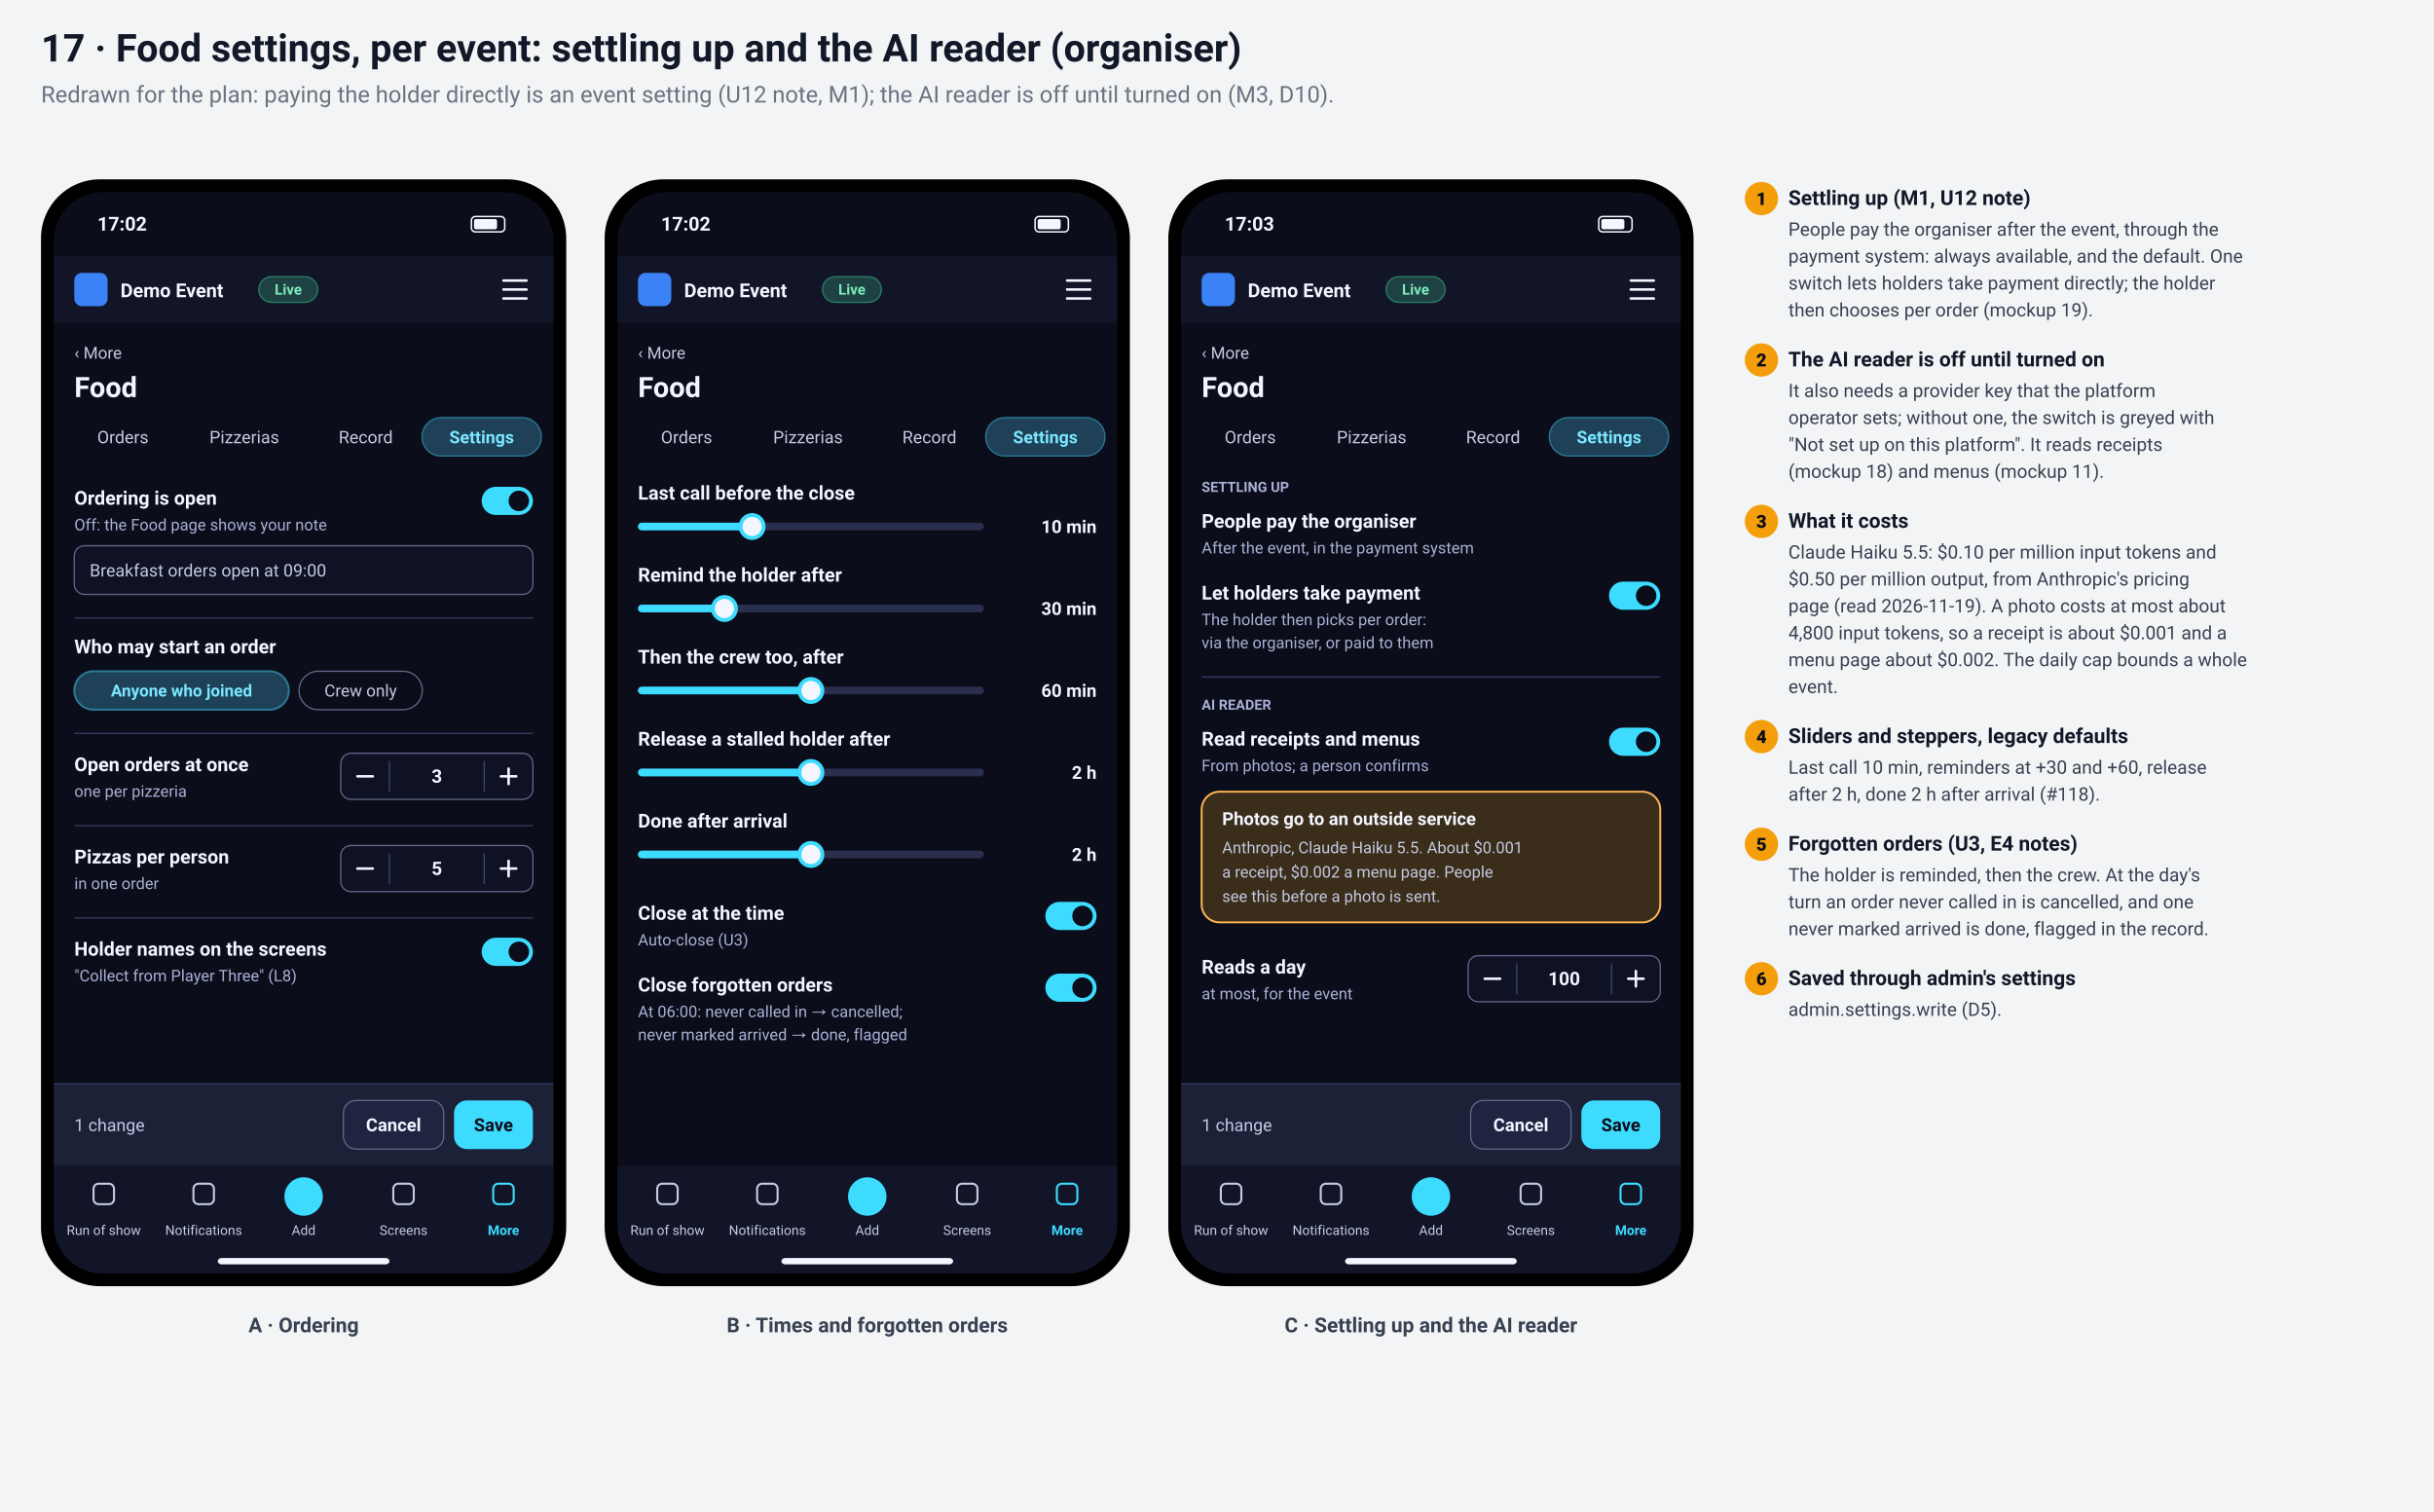
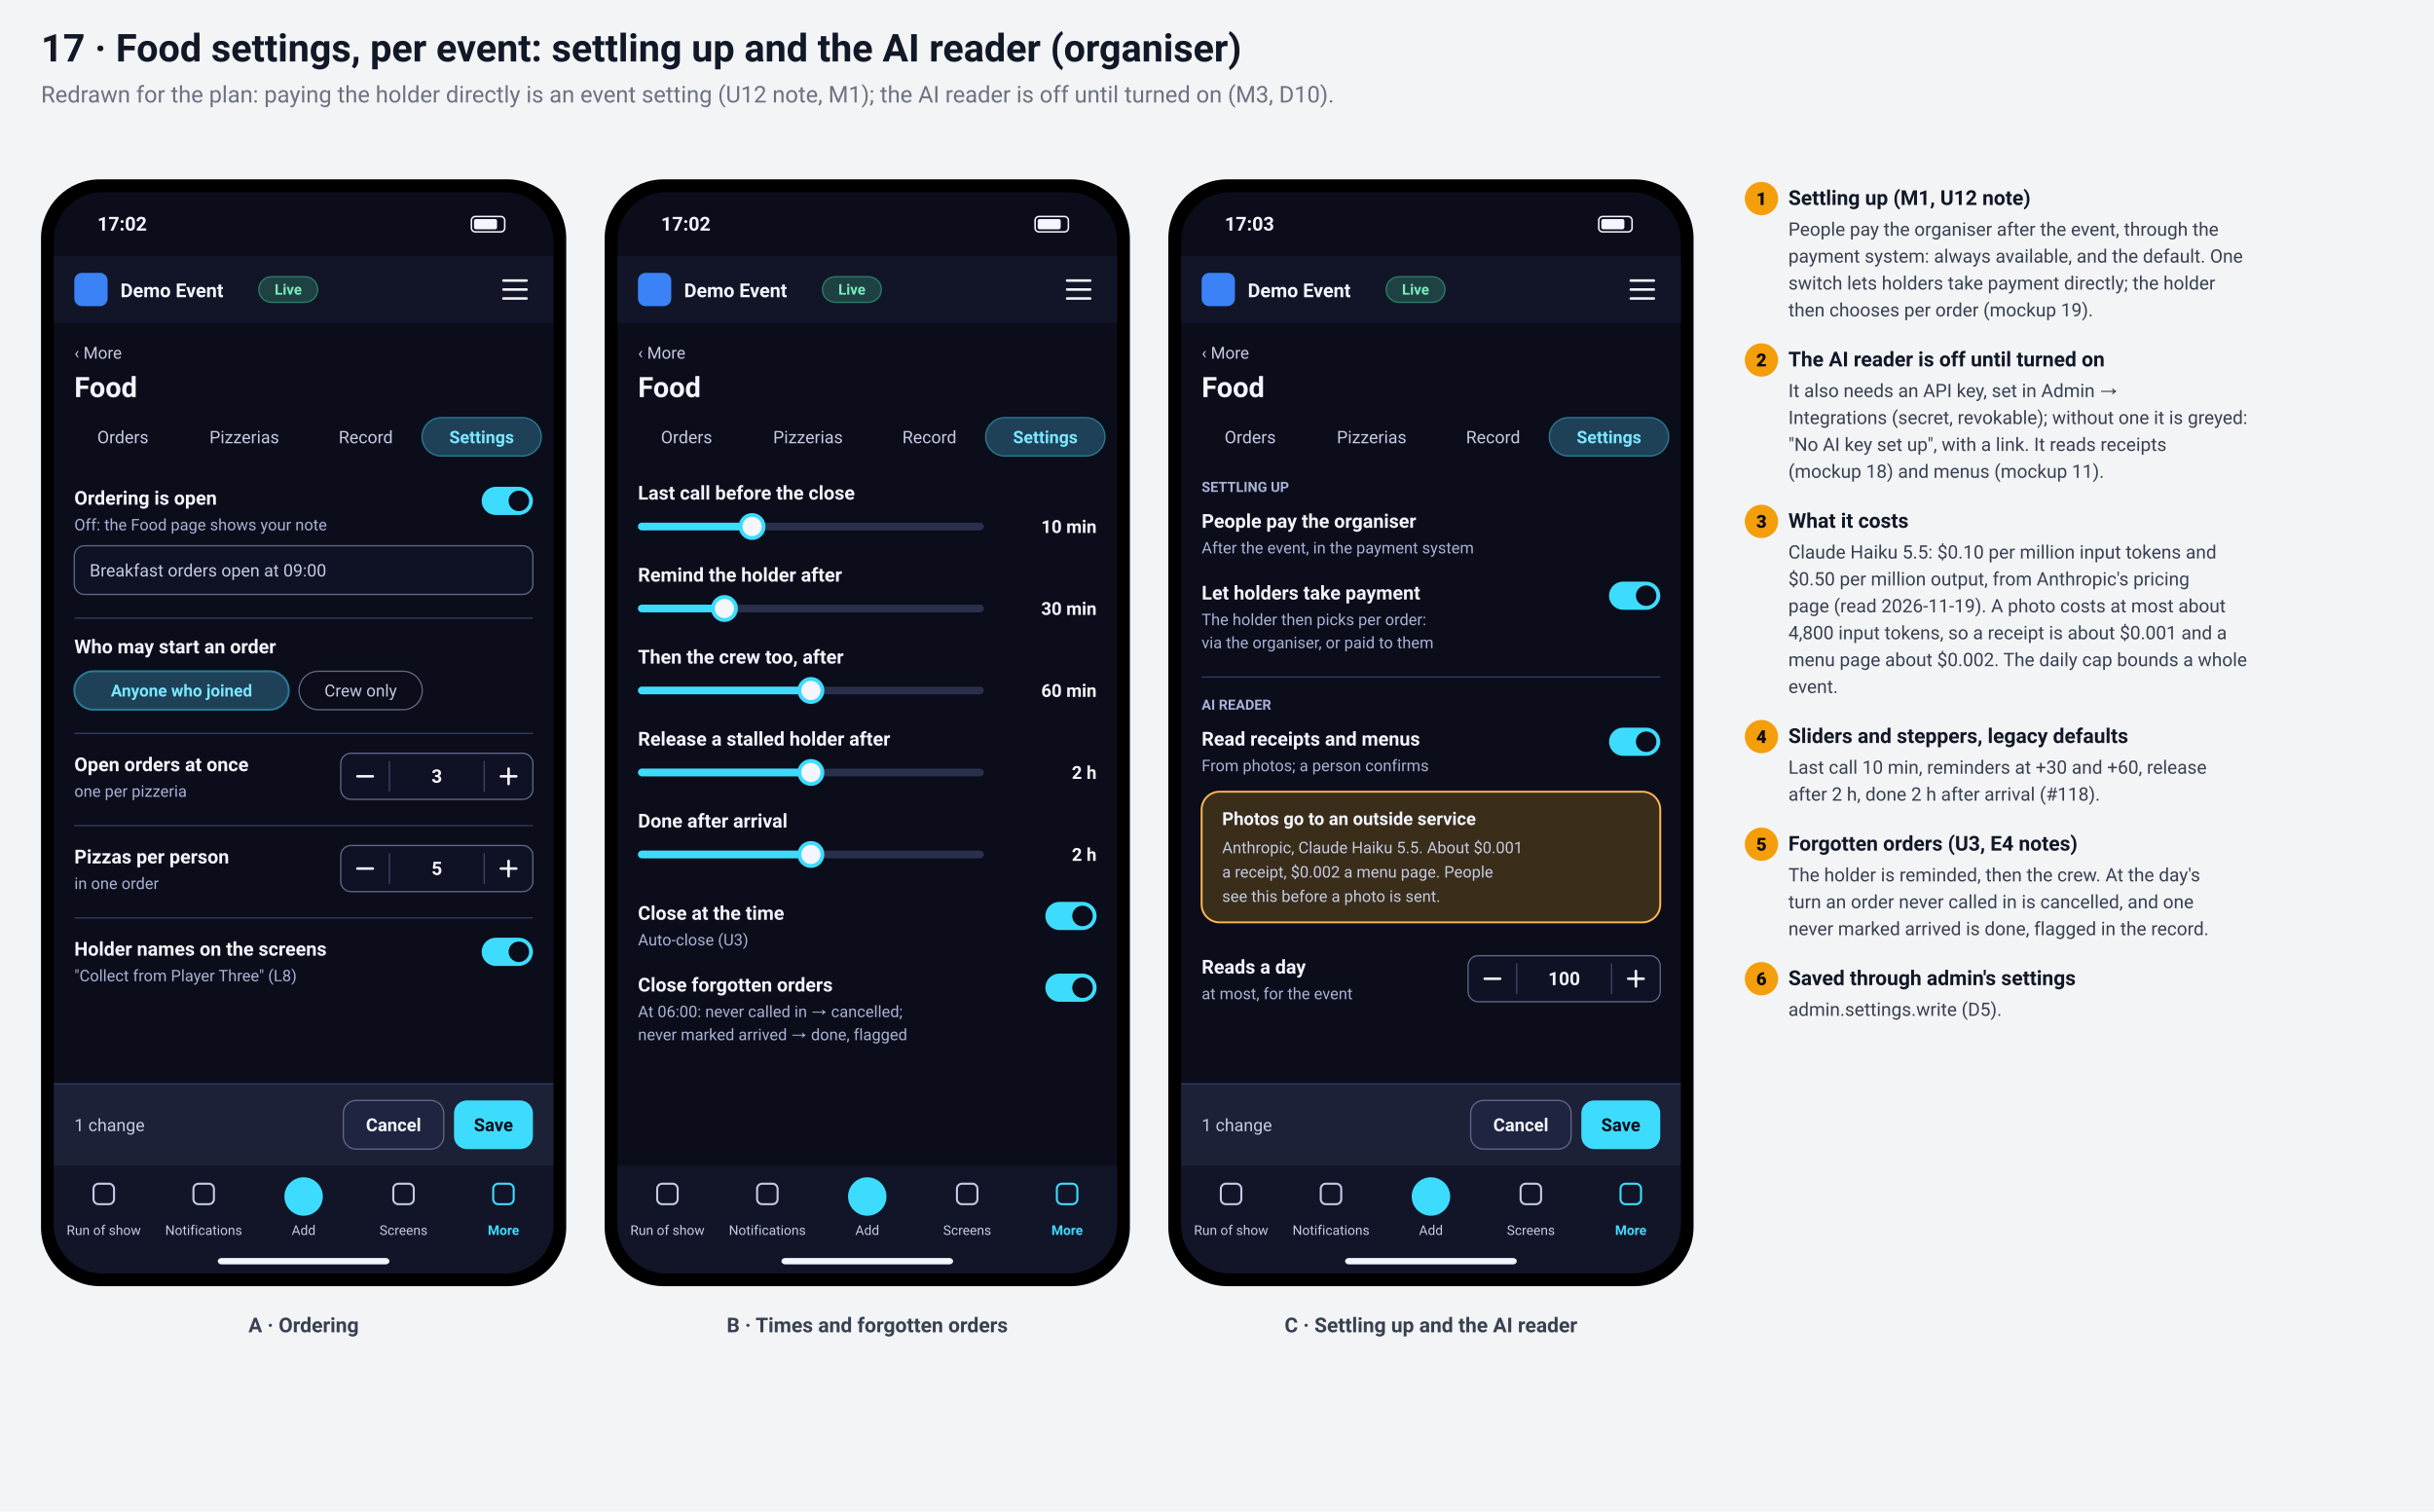
<svg xmlns="http://www.w3.org/2000/svg" viewBox="0 0 1900 1180" width="1900" height="1180" font-family="system-ui, -apple-system, 'Segoe UI', Roboto, Helvetica, Arial, sans-serif">
  <defs>
    <clipPath id="ph42_150">
      <rect x="42" y="150" width="390" height="844" rx="38" />
    </clipPath>
    <clipPath id="ph482_150">
      <rect x="482" y="150" width="390" height="844" rx="38" />
    </clipPath>
    <clipPath id="ph922_150">
      <rect x="922" y="150" width="390" height="844" rx="38" />
    </clipPath>
  </defs>
  <rect x="0" y="0" width="1900" height="1180" rx="0" fill="#f3f4f6" />
  <text x="32" y="48" font-size="30" fill="#111827" font-weight="700" text-anchor="start">17 · Food settings, per event: settling up and the AI reader (organiser)</text>
  <text x="32" y="80" font-size="18" fill="#6b7280" font-weight="400" text-anchor="start">Redrawn for the plan: paying the holder directly is an event setting (U12 note, M1); the AI reader is off until turned on (M3, D10).</text>
  <rect x="32" y="140" width="410" height="864" rx="46" fill="#000000" />
  <text x="237" y="1040" font-size="16" fill="#374151" font-weight="600" text-anchor="middle">A · Ordering</text>
  <g clip-path="url(#ph42_150)">
    <rect x="42" y="150" width="390" height="844" rx="0" fill="#0b0d1a" />
    <text x="76" y="180" font-size="15" fill="#f3f5ff" font-weight="600" text-anchor="start">17:02</text>
    <rect x="368" y="169" width="26" height="12" rx="3" fill="none" stroke="#f3f5ff" stroke-width="1.2" />
    <rect x="370" y="171" width="18" height="8" rx="1.5" fill="#f3f5ff" />
    <rect x="42" y="200" width="390" height="52" rx="0" fill="#121528" />
    <rect x="58" y="213" width="26" height="26" rx="6" fill="#3b82f6" />
    <text x="94" y="232" font-size="15" fill="#f3f5ff" font-weight="600" text-anchor="start">Demo Event</text>
    <rect x="202" y="216" width="46" height="20" rx="10" fill="#1e4244" stroke="#2a7e64" stroke-width="1" />
    <text x="225" y="230" font-size="11.5" fill="#7cecba" font-weight="600" text-anchor="middle">Live</text>
    <rect x="392" y="218" width="20" height="2" rx="1" fill="#f3f5ff" />
    <rect x="392" y="225" width="20" height="2" rx="1" fill="#f3f5ff" />
    <rect x="392" y="232" width="20" height="2" rx="1" fill="#f3f5ff" />
    <text x="58" y="280" font-size="13" fill="#c5cae3" font-weight="400" text-anchor="start">‹ More</text>
    <text x="58" y="310" font-size="22" fill="#f3f5ff" font-weight="600" text-anchor="start">Food</text>
    <text x="95.92" y="346" font-size="13.5" fill="#c5cae3" font-weight="400" text-anchor="middle">Orders</text>
    <text x="190.72" y="346" font-size="13.5" fill="#c5cae3" font-weight="400" text-anchor="middle">Pizzerias</text>
    <text x="285.52" y="346" font-size="13.5" fill="#c5cae3" font-weight="400" text-anchor="middle">Record</text>
    <rect x="329.44" y="326" width="93.12" height="30" rx="15" fill="#1e4158" stroke="#2a7b96" stroke-width="1" />
    <text x="376" y="346" font-size="13.5" fill="#7be7ff" font-weight="600" text-anchor="middle">Settings</text>
    <rect x="42" y="910" width="390" height="84" rx="0" fill="#121528" />
    <rect x="73" y="924" width="16" height="16" rx="4" fill="none" stroke="#c5cae3" stroke-width="1.6" />
    <text x="81" y="964" font-size="10.5" fill="#c5cae3" font-weight="400" text-anchor="middle">Run of show</text>
    <rect x="151" y="924" width="16" height="16" rx="4" fill="none" stroke="#c5cae3" stroke-width="1.6" />
    <text x="159" y="964" font-size="10.5" fill="#c5cae3" font-weight="400" text-anchor="middle">Notifications</text>
    <circle cx="237" cy="934" r="15" fill="#3ddcff" />
    <text x="237" y="964" font-size="10.5" fill="#c5cae3" font-weight="400" text-anchor="middle">Add</text>
    <rect x="307" y="924" width="16" height="16" rx="4" fill="none" stroke="#c5cae3" stroke-width="1.6" />
    <text x="315" y="964" font-size="10.5" fill="#c5cae3" font-weight="400" text-anchor="middle">Screens</text>
    <rect x="385" y="924" width="16" height="16" rx="4" fill="none" stroke="#3ddcff" stroke-width="1.6" />
    <text x="393" y="964" font-size="10.5" fill="#3ddcff" font-weight="600" text-anchor="middle">More</text>
    <rect x="170" y="982" width="134" height="5" rx="3" fill="#f3f5ff" />
    <text x="58" y="394" font-size="15" fill="#f3f5ff" font-weight="600" text-anchor="start">Ordering is open</text>
    <rect x="376" y="380" width="40" height="22" rx="11" fill="#3ddcff" />
    <circle cx="405" cy="391" r="8" fill="#0b0d1a" />
    <text x="58" y="414" font-size="12.5" fill="#a9b1d6" font-weight="400" text-anchor="start">Off: the Food page shows your note</text>
    <rect x="58" y="426" width="358" height="38" rx="8" fill="#0f1224" stroke="#616788" stroke-width="1" />
    <text x="70" y="450" font-size="13.5" fill="#c5cae3" font-weight="400" text-anchor="start">Breakfast orders open at 09:00</text>
    <rect x="58" y="482" width="358" height="1" rx="0" fill="#343c66" />
    <text x="58" y="510" font-size="15" fill="#f3f5ff" font-weight="600" text-anchor="start">Who may start an order</text>
    <rect x="58" y="524" width="167.44" height="30" rx="15" fill="#1e4158" stroke="#2a7b96" stroke-width="1.5" />
    <text x="141.72" y="543.68" font-size="13" fill="#7be7ff" font-weight="600" text-anchor="middle">Anyone who joined</text>
    <rect x="233.44" y="524" width="96.2" height="30" rx="15" fill="none" stroke="#616788" stroke-width="1" />
    <text x="281.54" y="543.68" font-size="13" fill="#c5cae3" font-weight="400" text-anchor="middle">Crew only</text>
    <rect x="58" y="572" width="358" height="1" rx="0" fill="#343c66" />
    <text x="58" y="602" font-size="15" fill="#f3f5ff" font-weight="600" text-anchor="start">Open orders at once</text>
    <text x="58" y="622" font-size="12.5" fill="#a9b1d6" font-weight="400" text-anchor="start">one per pizzeria</text>
    <rect x="266" y="588" width="150" height="36" rx="8" fill="#0f1224" stroke="#616788" stroke-width="1" />
    <line x1="304" y1="594" x2="304" y2="618" stroke="#3c446c" />
    <line x1="378" y1="594" x2="378" y2="618" stroke="#3c446c" />
    <path transform="translate(42,150)" d="M237,456.0 h12" fill="none" stroke="#f3f5ff" stroke-width="2" stroke-linecap="round" stroke-linejoin="round" />
    <path transform="translate(42,150)" d="M349,456.0 h12 M355,450.0 v12" fill="none" stroke="#f3f5ff" stroke-width="2" stroke-linecap="round" stroke-linejoin="round" />
    <text x="341" y="611" font-size="14.5" fill="#f3f5ff" font-weight="600" text-anchor="middle">3</text>
    <rect x="58" y="644" width="358" height="1" rx="0" fill="#343c66" />
    <text x="58" y="674" font-size="15" fill="#f3f5ff" font-weight="600" text-anchor="start">Pizzas per person</text>
    <text x="58" y="694" font-size="12.5" fill="#a9b1d6" font-weight="400" text-anchor="start">in one order</text>
    <rect x="266" y="660" width="150" height="36" rx="8" fill="#0f1224" stroke="#616788" stroke-width="1" />
    <line x1="304" y1="666" x2="304" y2="690" stroke="#3c446c" />
    <line x1="378" y1="666" x2="378" y2="690" stroke="#3c446c" />
    <path transform="translate(42,150)" d="M237,528.0 h12" fill="none" stroke="#f3f5ff" stroke-width="2" stroke-linecap="round" stroke-linejoin="round" />
    <path transform="translate(42,150)" d="M349,528.0 h12 M355,522.0 v12" fill="none" stroke="#f3f5ff" stroke-width="2" stroke-linecap="round" stroke-linejoin="round" />
    <text x="341" y="683" font-size="14.5" fill="#f3f5ff" font-weight="600" text-anchor="middle">5</text>
    <rect x="58" y="716" width="358" height="1" rx="0" fill="#343c66" />
    <text x="58" y="746" font-size="15" fill="#f3f5ff" font-weight="600" text-anchor="start">Holder names on the screens</text>
    <rect x="376" y="732" width="40" height="22" rx="11" fill="#3ddcff" />
    <circle cx="405" cy="743" r="8" fill="#0b0d1a" />
    <text x="58" y="766" font-size="12.5" fill="#a9b1d6" font-weight="400" text-anchor="start">"Collect from Player Three" (L8)</text>
    <rect x="42" y="846" width="390" height="64" rx="0" fill="#1c2138" />
    <line x1="42" y1="846" x2="432" y2="846" stroke="#343c66" />
    <text x="58" y="883" font-size="13.5" fill="#c5cae3" font-weight="400" text-anchor="start">1 change</text>
    <rect x="354.4" y="859" width="61.6" height="38" rx="10" fill="#3ddcff" />
    <text x="385.2" y="883.04" font-size="14" fill="#0b0d1a" font-weight="700" text-anchor="middle">Save</text>
    <rect x="268" y="859" width="78.4" height="38" rx="10" fill="#1f2440" stroke="#616788" stroke-width="1" />
    <text x="307.2" y="883.04" font-size="14" fill="#f3f5ff" font-weight="600" text-anchor="middle">Cancel</text>
  </g>
  <rect x="472" y="140" width="410" height="864" rx="46" fill="#000000" />
  <text x="677" y="1040" font-size="16" fill="#374151" font-weight="600" text-anchor="middle">B · Times and forgotten orders</text>
  <g clip-path="url(#ph482_150)">
    <rect x="482" y="150" width="390" height="844" rx="0" fill="#0b0d1a" />
    <text x="516" y="180" font-size="15" fill="#f3f5ff" font-weight="600" text-anchor="start">17:02</text>
    <rect x="808" y="169" width="26" height="12" rx="3" fill="none" stroke="#f3f5ff" stroke-width="1.2" />
    <rect x="810" y="171" width="18" height="8" rx="1.5" fill="#f3f5ff" />
    <rect x="482" y="200" width="390" height="52" rx="0" fill="#121528" />
    <rect x="498" y="213" width="26" height="26" rx="6" fill="#3b82f6" />
    <text x="534" y="232" font-size="15" fill="#f3f5ff" font-weight="600" text-anchor="start">Demo Event</text>
    <rect x="642" y="216" width="46" height="20" rx="10" fill="#1e4244" stroke="#2a7e64" stroke-width="1" />
    <text x="665" y="230" font-size="11.5" fill="#7cecba" font-weight="600" text-anchor="middle">Live</text>
    <rect x="832" y="218" width="20" height="2" rx="1" fill="#f3f5ff" />
    <rect x="832" y="225" width="20" height="2" rx="1" fill="#f3f5ff" />
    <rect x="832" y="232" width="20" height="2" rx="1" fill="#f3f5ff" />
    <text x="498" y="280" font-size="13" fill="#c5cae3" font-weight="400" text-anchor="start">‹ More</text>
    <text x="498" y="310" font-size="22" fill="#f3f5ff" font-weight="600" text-anchor="start">Food</text>
    <text x="535.92" y="346" font-size="13.5" fill="#c5cae3" font-weight="400" text-anchor="middle">Orders</text>
    <text x="630.72" y="346" font-size="13.5" fill="#c5cae3" font-weight="400" text-anchor="middle">Pizzerias</text>
    <text x="725.52" y="346" font-size="13.5" fill="#c5cae3" font-weight="400" text-anchor="middle">Record</text>
    <rect x="769.44" y="326" width="93.12" height="30" rx="15" fill="#1e4158" stroke="#2a7b96" stroke-width="1" />
    <text x="816" y="346" font-size="13.5" fill="#7be7ff" font-weight="600" text-anchor="middle">Settings</text>
    <rect x="482" y="910" width="390" height="84" rx="0" fill="#121528" />
    <rect x="513" y="924" width="16" height="16" rx="4" fill="none" stroke="#c5cae3" stroke-width="1.6" />
    <text x="521" y="964" font-size="10.5" fill="#c5cae3" font-weight="400" text-anchor="middle">Run of show</text>
    <rect x="591" y="924" width="16" height="16" rx="4" fill="none" stroke="#c5cae3" stroke-width="1.6" />
    <text x="599" y="964" font-size="10.5" fill="#c5cae3" font-weight="400" text-anchor="middle">Notifications</text>
    <circle cx="677" cy="934" r="15" fill="#3ddcff" />
    <text x="677" y="964" font-size="10.5" fill="#c5cae3" font-weight="400" text-anchor="middle">Add</text>
    <rect x="747" y="924" width="16" height="16" rx="4" fill="none" stroke="#c5cae3" stroke-width="1.6" />
    <text x="755" y="964" font-size="10.5" fill="#c5cae3" font-weight="400" text-anchor="middle">Screens</text>
    <rect x="825" y="924" width="16" height="16" rx="4" fill="none" stroke="#3ddcff" stroke-width="1.6" />
    <text x="833" y="964" font-size="10.5" fill="#3ddcff" font-weight="600" text-anchor="middle">More</text>
    <rect x="610" y="982" width="134" height="5" rx="3" fill="#f3f5ff" />
    <text x="498" y="390" font-size="15" fill="#f3f5ff" font-weight="600" text-anchor="start">Last call before the close</text>
    <rect x="498" y="408" width="270" height="6" rx="3" fill="#2a2f4d" />
    <rect x="498" y="408" width="89.1" height="6" rx="3" fill="#3ddcff" />
    <circle cx="587.1" cy="411" r="9" fill="#f3f5ff" stroke="#3ddcff" stroke-width="3" />
    <text x="856" y="416" font-size="14" fill="#f3f5ff" font-weight="600" text-anchor="end">10 min</text>
    <text x="498" y="454" font-size="15" fill="#f3f5ff" font-weight="600" text-anchor="start">Remind the holder after</text>
    <rect x="498" y="472" width="270" height="6" rx="3" fill="#2a2f4d" />
    <rect x="498" y="472" width="67.5" height="6" rx="3" fill="#3ddcff" />
    <circle cx="565.5" cy="475" r="9" fill="#f3f5ff" stroke="#3ddcff" stroke-width="3" />
    <text x="856" y="480" font-size="14" fill="#f3f5ff" font-weight="600" text-anchor="end">30 min</text>
    <text x="498" y="518" font-size="15" fill="#f3f5ff" font-weight="600" text-anchor="start">Then the crew too, after</text>
    <rect x="498" y="536" width="270" height="6" rx="3" fill="#2a2f4d" />
    <rect x="498" y="536" width="135" height="6" rx="3" fill="#3ddcff" />
    <circle cx="633.0" cy="539" r="9" fill="#f3f5ff" stroke="#3ddcff" stroke-width="3" />
    <text x="856" y="544" font-size="14" fill="#f3f5ff" font-weight="600" text-anchor="end">60 min</text>
    <text x="498" y="582" font-size="15" fill="#f3f5ff" font-weight="600" text-anchor="start">Release a stalled holder after</text>
    <rect x="498" y="600" width="270" height="6" rx="3" fill="#2a2f4d" />
    <rect x="498" y="600" width="135" height="6" rx="3" fill="#3ddcff" />
    <circle cx="633.0" cy="603" r="9" fill="#f3f5ff" stroke="#3ddcff" stroke-width="3" />
    <text x="856" y="608" font-size="14" fill="#f3f5ff" font-weight="600" text-anchor="end">2 h</text>
    <text x="498" y="646" font-size="15" fill="#f3f5ff" font-weight="600" text-anchor="start">Done after arrival</text>
    <rect x="498" y="664" width="270" height="6" rx="3" fill="#2a2f4d" />
    <rect x="498" y="664" width="135" height="6" rx="3" fill="#3ddcff" />
    <circle cx="633.0" cy="667" r="9" fill="#f3f5ff" stroke="#3ddcff" stroke-width="3" />
    <text x="856" y="672" font-size="14" fill="#f3f5ff" font-weight="600" text-anchor="end">2 h</text>
    <text x="498" y="718" font-size="15" fill="#f3f5ff" font-weight="600" text-anchor="start">Close at the time</text>
    <rect x="816" y="704" width="40" height="22" rx="11" fill="#3ddcff" />
    <circle cx="845" cy="715" r="8" fill="#0b0d1a" />
    <text x="498" y="738" font-size="12.5" fill="#a9b1d6" font-weight="400" text-anchor="start">Auto-close (U3)</text>
    <text x="498" y="774" font-size="15" fill="#f3f5ff" font-weight="600" text-anchor="start">Close forgotten orders</text>
    <rect x="816" y="760" width="40" height="22" rx="11" fill="#3ddcff" />
    <circle cx="845" cy="771" r="8" fill="#0b0d1a" />
    <text x="498" y="794" font-size="12.5" fill="#a9b1d6" font-weight="400" text-anchor="start">At 06:00: never called in → cancelled;</text>
    <text x="498" y="812" font-size="12.5" fill="#a9b1d6" font-weight="400" text-anchor="start">never marked arrived → done, flagged</text>
  </g>
  <rect x="912" y="140" width="410" height="864" rx="46" fill="#000000" />
  <text x="1117" y="1040" font-size="16" fill="#374151" font-weight="600" text-anchor="middle">C · Settling up and the AI reader</text>
  <g clip-path="url(#ph922_150)">
    <rect x="922" y="150" width="390" height="844" rx="0" fill="#0b0d1a" />
    <text x="956" y="180" font-size="15" fill="#f3f5ff" font-weight="600" text-anchor="start">17:03</text>
    <rect x="1248" y="169" width="26" height="12" rx="3" fill="none" stroke="#f3f5ff" stroke-width="1.2" />
    <rect x="1250" y="171" width="18" height="8" rx="1.5" fill="#f3f5ff" />
    <rect x="922" y="200" width="390" height="52" rx="0" fill="#121528" />
    <rect x="938" y="213" width="26" height="26" rx="6" fill="#3b82f6" />
    <text x="974" y="232" font-size="15" fill="#f3f5ff" font-weight="600" text-anchor="start">Demo Event</text>
    <rect x="1082" y="216" width="46" height="20" rx="10" fill="#1e4244" stroke="#2a7e64" stroke-width="1" />
    <text x="1105" y="230" font-size="11.5" fill="#7cecba" font-weight="600" text-anchor="middle">Live</text>
    <rect x="1272" y="218" width="20" height="2" rx="1" fill="#f3f5ff" />
    <rect x="1272" y="225" width="20" height="2" rx="1" fill="#f3f5ff" />
    <rect x="1272" y="232" width="20" height="2" rx="1" fill="#f3f5ff" />
    <text x="938" y="280" font-size="13" fill="#c5cae3" font-weight="400" text-anchor="start">‹ More</text>
    <text x="938" y="310" font-size="22" fill="#f3f5ff" font-weight="600" text-anchor="start">Food</text>
    <text x="975.92" y="346" font-size="13.5" fill="#c5cae3" font-weight="400" text-anchor="middle">Orders</text>
    <text x="1070.72" y="346" font-size="13.5" fill="#c5cae3" font-weight="400" text-anchor="middle">Pizzerias</text>
    <text x="1165.52" y="346" font-size="13.5" fill="#c5cae3" font-weight="400" text-anchor="middle">Record</text>
    <rect x="1209.44" y="326" width="93.12" height="30" rx="15" fill="#1e4158" stroke="#2a7b96" stroke-width="1" />
    <text x="1256" y="346" font-size="13.5" fill="#7be7ff" font-weight="600" text-anchor="middle">Settings</text>
    <rect x="922" y="910" width="390" height="84" rx="0" fill="#121528" />
    <rect x="953" y="924" width="16" height="16" rx="4" fill="none" stroke="#c5cae3" stroke-width="1.6" />
    <text x="961" y="964" font-size="10.5" fill="#c5cae3" font-weight="400" text-anchor="middle">Run of show</text>
    <rect x="1031" y="924" width="16" height="16" rx="4" fill="none" stroke="#c5cae3" stroke-width="1.6" />
    <text x="1039" y="964" font-size="10.5" fill="#c5cae3" font-weight="400" text-anchor="middle">Notifications</text>
    <circle cx="1117" cy="934" r="15" fill="#3ddcff" />
    <text x="1117" y="964" font-size="10.5" fill="#c5cae3" font-weight="400" text-anchor="middle">Add</text>
    <rect x="1187" y="924" width="16" height="16" rx="4" fill="none" stroke="#c5cae3" stroke-width="1.6" />
    <text x="1195" y="964" font-size="10.5" fill="#c5cae3" font-weight="400" text-anchor="middle">Screens</text>
    <rect x="1265" y="924" width="16" height="16" rx="4" fill="none" stroke="#3ddcff" stroke-width="1.6" />
    <text x="1273" y="964" font-size="10.5" fill="#3ddcff" font-weight="600" text-anchor="middle">More</text>
    <rect x="1050" y="982" width="134" height="5" rx="3" fill="#f3f5ff" />
    <text x="938" y="384" font-size="11" fill="#a9b1d6" font-weight="700" text-anchor="start">SETTLING UP</text>
    <text x="938" y="412" font-size="15" fill="#f3f5ff" font-weight="600" text-anchor="start">People pay the organiser</text>
    <text x="938" y="432" font-size="12.5" fill="#a9b1d6" font-weight="400" text-anchor="start">After the event, in the payment system</text>
    <text x="938" y="468" font-size="15" fill="#f3f5ff" font-weight="600" text-anchor="start">Let holders take payment</text>
    <rect x="1256" y="454" width="40" height="22" rx="11" fill="#3ddcff" />
    <circle cx="1285" cy="465" r="8" fill="#0b0d1a" />
    <text x="938" y="488" font-size="12.5" fill="#a9b1d6" font-weight="400" text-anchor="start">The holder then picks per order:</text>
    <text x="938" y="506" font-size="12.5" fill="#a9b1d6" font-weight="400" text-anchor="start">via the organiser, or paid to them</text>
    <rect x="938" y="528" width="358" height="1" rx="0" fill="#343c66" />
    <text x="938" y="554" font-size="11" fill="#a9b1d6" font-weight="700" text-anchor="start">AI READER</text>
    <text x="938" y="582" font-size="15" fill="#f3f5ff" font-weight="600" text-anchor="start">Read receipts and menus</text>
    <rect x="1256" y="568" width="40" height="22" rx="11" fill="#3ddcff" />
    <circle cx="1285" cy="579" r="8" fill="#0b0d1a" />
    <text x="938" y="602" font-size="12.5" fill="#a9b1d6" font-weight="400" text-anchor="start">From photos; a person confirms</text>
    <rect x="938" y="618" width="358" height="102" rx="14" fill="#3a2e1a" stroke="#ffb454" stroke-width="1.5" />
    <text x="954" y="644" font-size="14" fill="#f3f5ff" font-weight="700" text-anchor="start">Photos go to an outside service</text>
    <text x="954" y="666" font-size="12.5" fill="#c5cae3" font-weight="400" text-anchor="start">Anthropic, Claude Haiku 5.5. About $0.001</text>
    <text x="954" y="685" font-size="12.5" fill="#c5cae3" font-weight="400" text-anchor="start">a receipt, $0.002 a menu page. People</text>
    <text x="954" y="704" font-size="12.5" fill="#c5cae3" font-weight="400" text-anchor="start">see this before a photo is sent.</text>
    <text x="938" y="760" font-size="15" fill="#f3f5ff" font-weight="600" text-anchor="start">Reads a day</text>
    <text x="938" y="780" font-size="12.5" fill="#a9b1d6" font-weight="400" text-anchor="start">at most, for the event</text>
    <rect x="1146" y="746" width="150" height="36" rx="8" fill="#0f1224" stroke="#616788" stroke-width="1" />
    <line x1="1184" y1="752" x2="1184" y2="776" stroke="#3c446c" />
    <line x1="1258" y1="752" x2="1258" y2="776" stroke="#3c446c" />
    <path transform="translate(922,150)" d="M237,614.0 h12" fill="none" stroke="#f3f5ff" stroke-width="2" stroke-linecap="round" stroke-linejoin="round" />
    <path transform="translate(922,150)" d="M349,614.0 h12 M355,608.0 v12" fill="none" stroke="#f3f5ff" stroke-width="2" stroke-linecap="round" stroke-linejoin="round" />
    <text x="1221" y="769" font-size="14.5" fill="#f3f5ff" font-weight="600" text-anchor="middle">100</text>
    <rect x="922" y="846" width="390" height="64" rx="0" fill="#1c2138" />
    <line x1="922" y1="846" x2="1312" y2="846" stroke="#343c66" />
    <text x="938" y="883" font-size="13.5" fill="#c5cae3" font-weight="400" text-anchor="start">1 change</text>
    <rect x="1234.4" y="859" width="61.6" height="38" rx="10" fill="#3ddcff" />
    <text x="1265.2" y="883.04" font-size="14" fill="#0b0d1a" font-weight="700" text-anchor="middle">Save</text>
    <rect x="1148" y="859" width="78.4" height="38" rx="10" fill="#1f2440" stroke="#616788" stroke-width="1" />
    <text x="1187.2" y="883.04" font-size="14" fill="#f3f5ff" font-weight="600" text-anchor="middle">Cancel</text>
  </g>
  <circle cx="1375" cy="155" r="13" fill="#f59e0b" />
  <text x="1375" y="160" font-size="14" fill="#0b0d1a" font-weight="800" text-anchor="middle">1</text>
  <text x="1396" y="160" font-size="16" fill="#111827" font-weight="700" text-anchor="start">Settling up (M1, U12 note)</text>
  <text x="1396" y="184" font-size="14.5" fill="#374151" font-weight="400" text-anchor="start">People pay the organiser after the event, through the</text>
  <text x="1396" y="205" font-size="14.5" fill="#374151" font-weight="400" text-anchor="start">payment system: always available, and the default. One</text>
  <text x="1396" y="226" font-size="14.5" fill="#374151" font-weight="400" text-anchor="start">switch lets holders take payment directly; the holder</text>
  <text x="1396" y="247" font-size="14.5" fill="#374151" font-weight="400" text-anchor="start">then chooses per order (mockup 19).</text>
  <circle cx="1375" cy="281" r="13" fill="#f59e0b" />
  <text x="1375" y="286" font-size="14" fill="#0b0d1a" font-weight="800" text-anchor="middle">2</text>
  <text x="1396" y="286" font-size="16" fill="#111827" font-weight="700" text-anchor="start">The AI reader is off until turned on</text>
-   <text x="1396" y="310" font-size="14.5" fill="#374151" font-weight="400" text-anchor="start">It also needs a provider key that the platform</text>
-   <text x="1396" y="331" font-size="14.5" fill="#374151" font-weight="400" text-anchor="start">operator sets; without one, the switch is greyed with</text>
-   <text x="1396" y="352" font-size="14.5" fill="#374151" font-weight="400" text-anchor="start">"Not set up on this platform". It reads receipts</text>
+   <text x="1396" y="310" font-size="14.5" fill="#374151" font-weight="400" text-anchor="start">It also needs an API key, set in Admin →</text>
+   <text x="1396" y="331" font-size="14.5" fill="#374151" font-weight="400" text-anchor="start">Integrations (secret, revokable); without one it is greyed:</text>
+   <text x="1396" y="352" font-size="14.5" fill="#374151" font-weight="400" text-anchor="start">"No AI key set up", with a link. It reads receipts</text>
  <text x="1396" y="373" font-size="14.5" fill="#374151" font-weight="400" text-anchor="start">(mockup 18) and menus (mockup 11).</text>
  <circle cx="1375" cy="407" r="13" fill="#f59e0b" />
  <text x="1375" y="412" font-size="14" fill="#0b0d1a" font-weight="800" text-anchor="middle">3</text>
  <text x="1396" y="412" font-size="16" fill="#111827" font-weight="700" text-anchor="start">What it costs</text>
  <text x="1396" y="436" font-size="14.5" fill="#374151" font-weight="400" text-anchor="start">Claude Haiku 5.5: $0.10 per million input tokens and</text>
  <text x="1396" y="457" font-size="14.5" fill="#374151" font-weight="400" text-anchor="start">$0.50 per million output, from Anthropic's pricing</text>
  <text x="1396" y="478" font-size="14.5" fill="#374151" font-weight="400" text-anchor="start">page (read 2026-11-19). A photo costs at most about</text>
  <text x="1396" y="499" font-size="14.5" fill="#374151" font-weight="400" text-anchor="start">4,800 input tokens, so a receipt is about $0.001 and a</text>
  <text x="1396" y="520" font-size="14.5" fill="#374151" font-weight="400" text-anchor="start">menu page about $0.002. The daily cap bounds a whole</text>
  <text x="1396" y="541" font-size="14.5" fill="#374151" font-weight="400" text-anchor="start">event.</text>
  <circle cx="1375" cy="575" r="13" fill="#f59e0b" />
  <text x="1375" y="580" font-size="14" fill="#0b0d1a" font-weight="800" text-anchor="middle">4</text>
  <text x="1396" y="580" font-size="16" fill="#111827" font-weight="700" text-anchor="start">Sliders and steppers, legacy defaults</text>
  <text x="1396" y="604" font-size="14.5" fill="#374151" font-weight="400" text-anchor="start">Last call 10 min, reminders at +30 and +60, release</text>
  <text x="1396" y="625" font-size="14.5" fill="#374151" font-weight="400" text-anchor="start">after 2 h, done 2 h after arrival (#118).</text>
  <circle cx="1375" cy="659" r="13" fill="#f59e0b" />
  <text x="1375" y="664" font-size="14" fill="#0b0d1a" font-weight="800" text-anchor="middle">5</text>
  <text x="1396" y="664" font-size="16" fill="#111827" font-weight="700" text-anchor="start">Forgotten orders (U3, E4 notes)</text>
  <text x="1396" y="688" font-size="14.5" fill="#374151" font-weight="400" text-anchor="start">The holder is reminded, then the crew. At the day's</text>
  <text x="1396" y="709" font-size="14.5" fill="#374151" font-weight="400" text-anchor="start">turn an order never called in is cancelled, and one</text>
  <text x="1396" y="730" font-size="14.5" fill="#374151" font-weight="400" text-anchor="start">never marked arrived is done, flagged in the record.</text>
  <circle cx="1375" cy="764" r="13" fill="#f59e0b" />
  <text x="1375" y="769" font-size="14" fill="#0b0d1a" font-weight="800" text-anchor="middle">6</text>
  <text x="1396" y="769" font-size="16" fill="#111827" font-weight="700" text-anchor="start">Saved through admin's settings</text>
  <text x="1396" y="793" font-size="14.5" fill="#374151" font-weight="400" text-anchor="start">admin.settings.write (D5).</text>
</svg>
